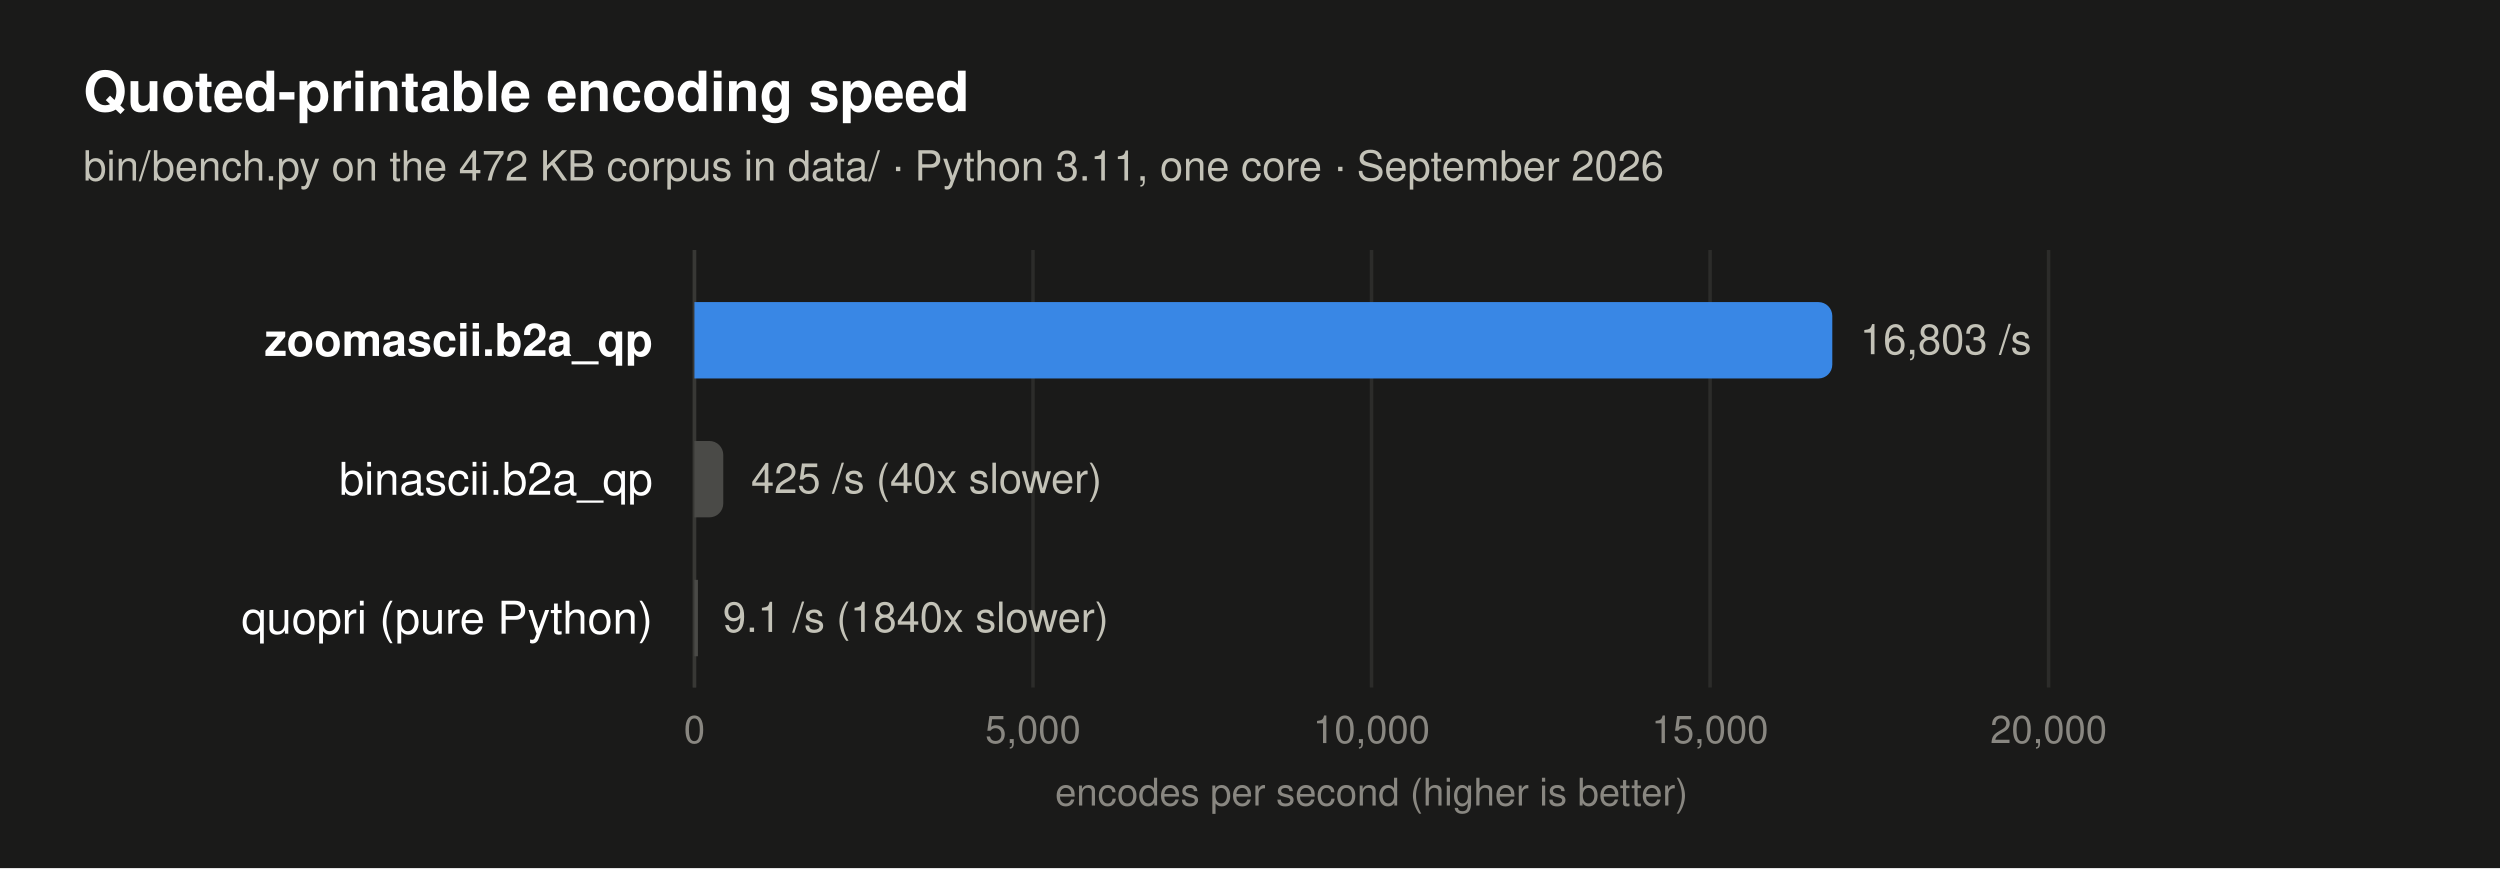
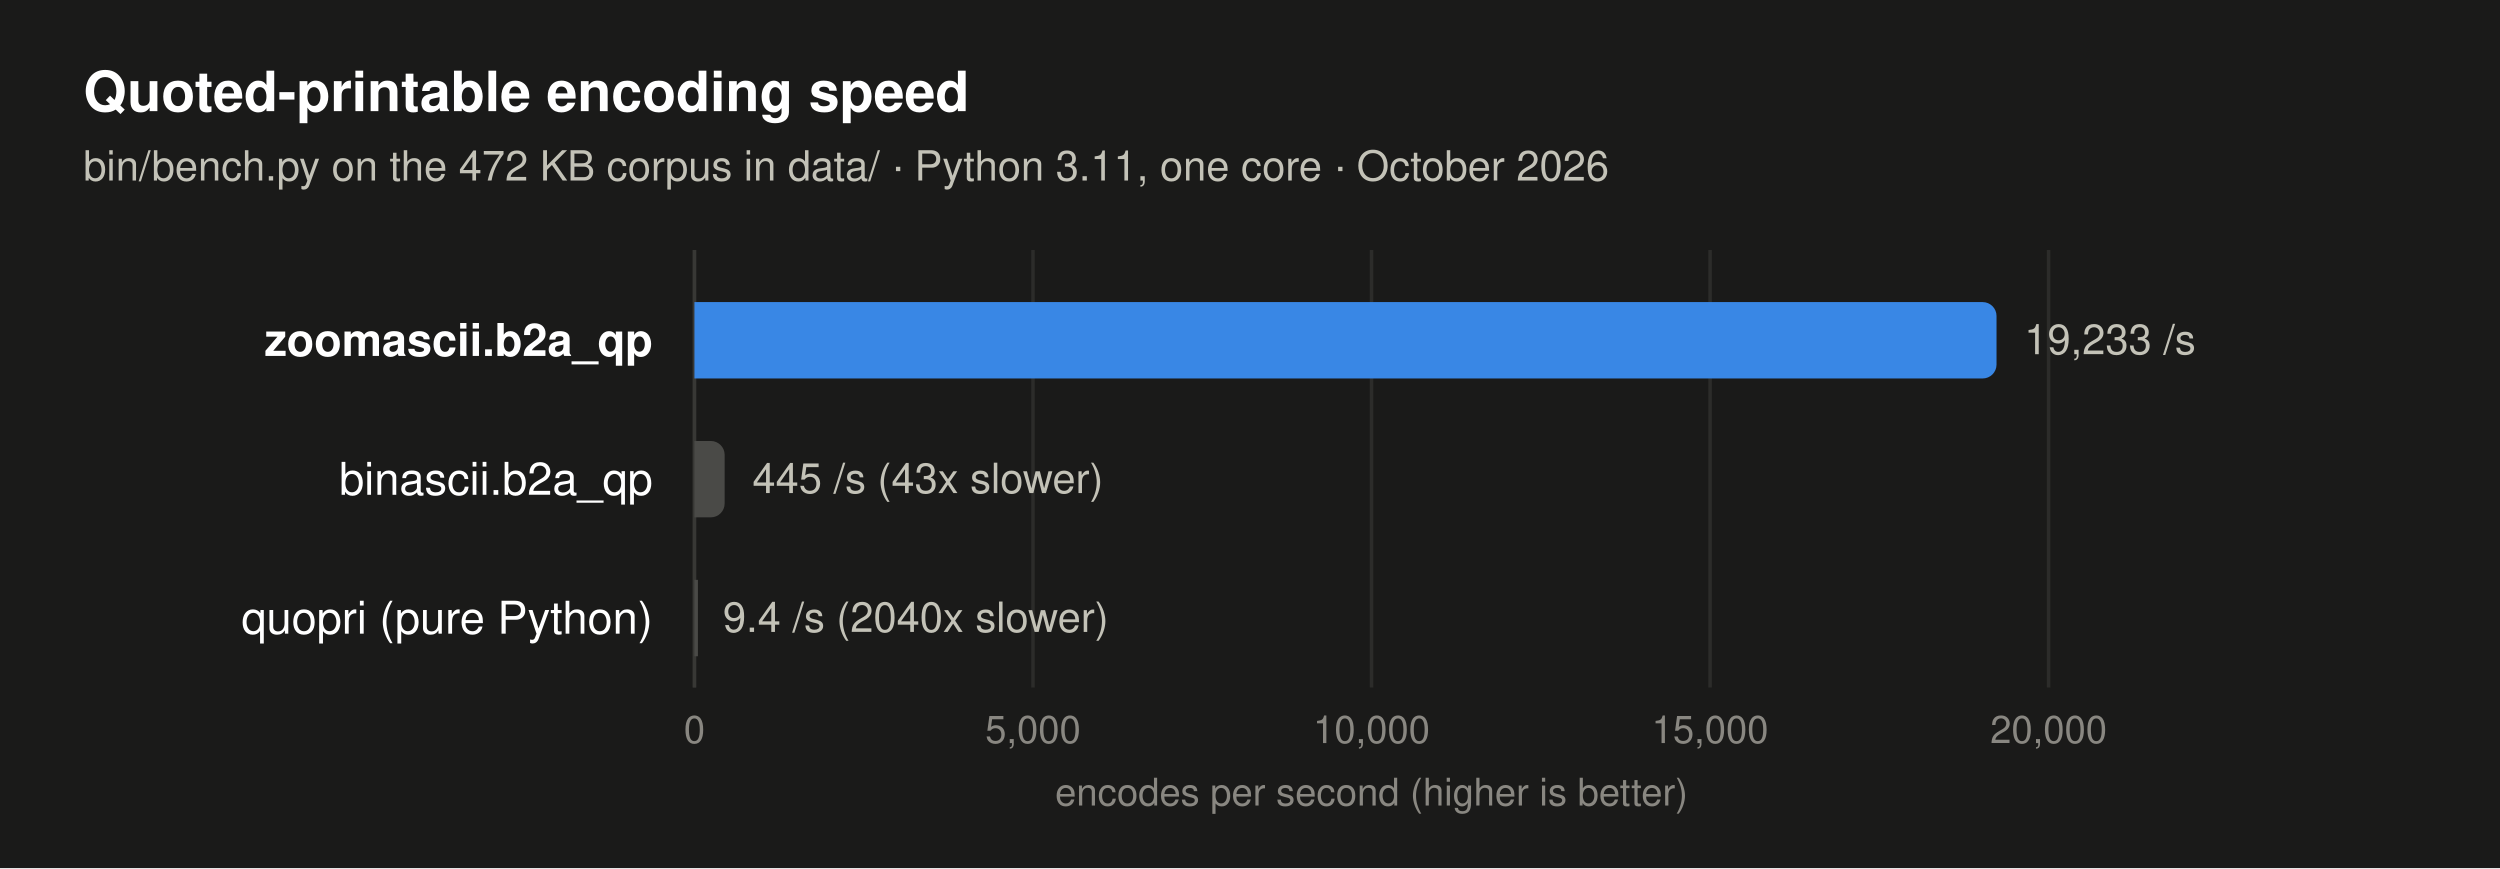
<svg xmlns="http://www.w3.org/2000/svg" width="720" height="250" viewBox="0 0 720 250" role="img" aria-labelledby="t d">
  <rect width="720" height="250" fill="#1a1a19" />
  <g font-family="system-ui, -apple-system, &quot;Segoe UI&quot;, Helvetica, Arial, sans-serif">
    <text x="24" y="32" font-size="16" font-weight="600" fill="#ffffff">Quoted-printable encoding speed</text>
-     <text x="24" y="52" font-size="12" fill="#c3c2b7">bin/bench.py on the 472 KB corpus in data/ · Python 3.11, one core · September 2026</text>
+     <text x="24" y="52" font-size="12" fill="#c3c2b7">bin/bench.py on the 472 KB corpus in data/ · Python 3.11, one core · October 2026</text>
    <line x1="200.0" y1="72" x2="200.0" y2="198" stroke="#2c2c2a" stroke-width="1" />
    <text x="200.0" y="214" font-size="11" text-anchor="middle" fill="#898781" style="font-variant-numeric: tabular-nums">0</text>
    <line x1="297.5" y1="72" x2="297.5" y2="198" stroke="#2c2c2a" stroke-width="1" />
    <text x="297.5" y="214" font-size="11" text-anchor="middle" fill="#898781" style="font-variant-numeric: tabular-nums">5,000</text>
    <line x1="395.0" y1="72" x2="395.0" y2="198" stroke="#2c2c2a" stroke-width="1" />
    <text x="395.0" y="214" font-size="11" text-anchor="middle" fill="#898781" style="font-variant-numeric: tabular-nums">10,000</text>
    <line x1="492.5" y1="72" x2="492.5" y2="198" stroke="#2c2c2a" stroke-width="1" />
    <text x="492.5" y="214" font-size="11" text-anchor="middle" fill="#898781" style="font-variant-numeric: tabular-nums">15,000</text>
    <line x1="590.0" y1="72" x2="590.0" y2="198" stroke="#2c2c2a" stroke-width="1" />
    <text x="590.0" y="214" font-size="11" text-anchor="middle" fill="#898781" style="font-variant-numeric: tabular-nums">20,000</text>
    <text x="395.0" y="232" font-size="11" text-anchor="middle" fill="#898781">encodes per second (higher is better)</text>
    <line x1="200" y1="72" x2="200" y2="198" stroke="#383835" stroke-width="1" />
-     <path d="M200.0,87.0 h323.7 a4,4 0 0 1 4,4 v14 a4,4 0 0 1 -4,4 h-323.7 z" fill="#3987e5" />
+     <path d="M200.0,87.0 h371.0 a4,4 0 0 1 4,4 v14 a4,4 0 0 1 -4,4 h-371.0 z" fill="#3987e5" />
    <text x="188" y="102.5" font-size="13" text-anchor="end" fill="#ffffff" font-weight="600">zoomascii.b2a_qp</text>
-     <text x="535.7" y="102.0" font-size="12" fill="#c3c2b7" style="font-variant-numeric: tabular-nums">16,803 /s</text>
-     <path d="M200.0,127.0 h4.3 a4,4 0 0 1 4,4 v14 a4,4 0 0 1 -4,4 h-4.3 z" fill="#4a4a47" />
+     <text x="583.0" y="102.0" font-size="12" fill="#c3c2b7" style="font-variant-numeric: tabular-nums">19,233 /s</text>
+     <path d="M200.0,127.0 h4.7 a4,4 0 0 1 4,4 v14 a4,4 0 0 1 -4,4 h-4.7 z" fill="#4a4a47" />
    <text x="188" y="142.5" font-size="13" text-anchor="end" fill="#ffffff" font-weight="400">binascii.b2a_qp</text>
-     <text x="216.3" y="142.0" font-size="12" fill="#c3c2b7" style="font-variant-numeric: tabular-nums">425 /s  (40x slower)</text>
+     <text x="216.7" y="142.0" font-size="12" fill="#c3c2b7" style="font-variant-numeric: tabular-nums">445 /s  (43x slower)</text>
    <rect x="200" y="167.0" width="1.00" height="22" fill="#4a4a47" />
    <text x="188" y="182.5" font-size="13" text-anchor="end" fill="#ffffff" font-weight="400">quopri (pure Python)</text>
-     <text x="208.2" y="182.0" font-size="12" fill="#c3c2b7" style="font-variant-numeric: tabular-nums">9.1 /s  (1840x slower)</text>
+     <text x="208.2" y="182.0" font-size="12" fill="#c3c2b7" style="font-variant-numeric: tabular-nums">9.4 /s  (2040x slower)</text>
  </g>
</svg>
